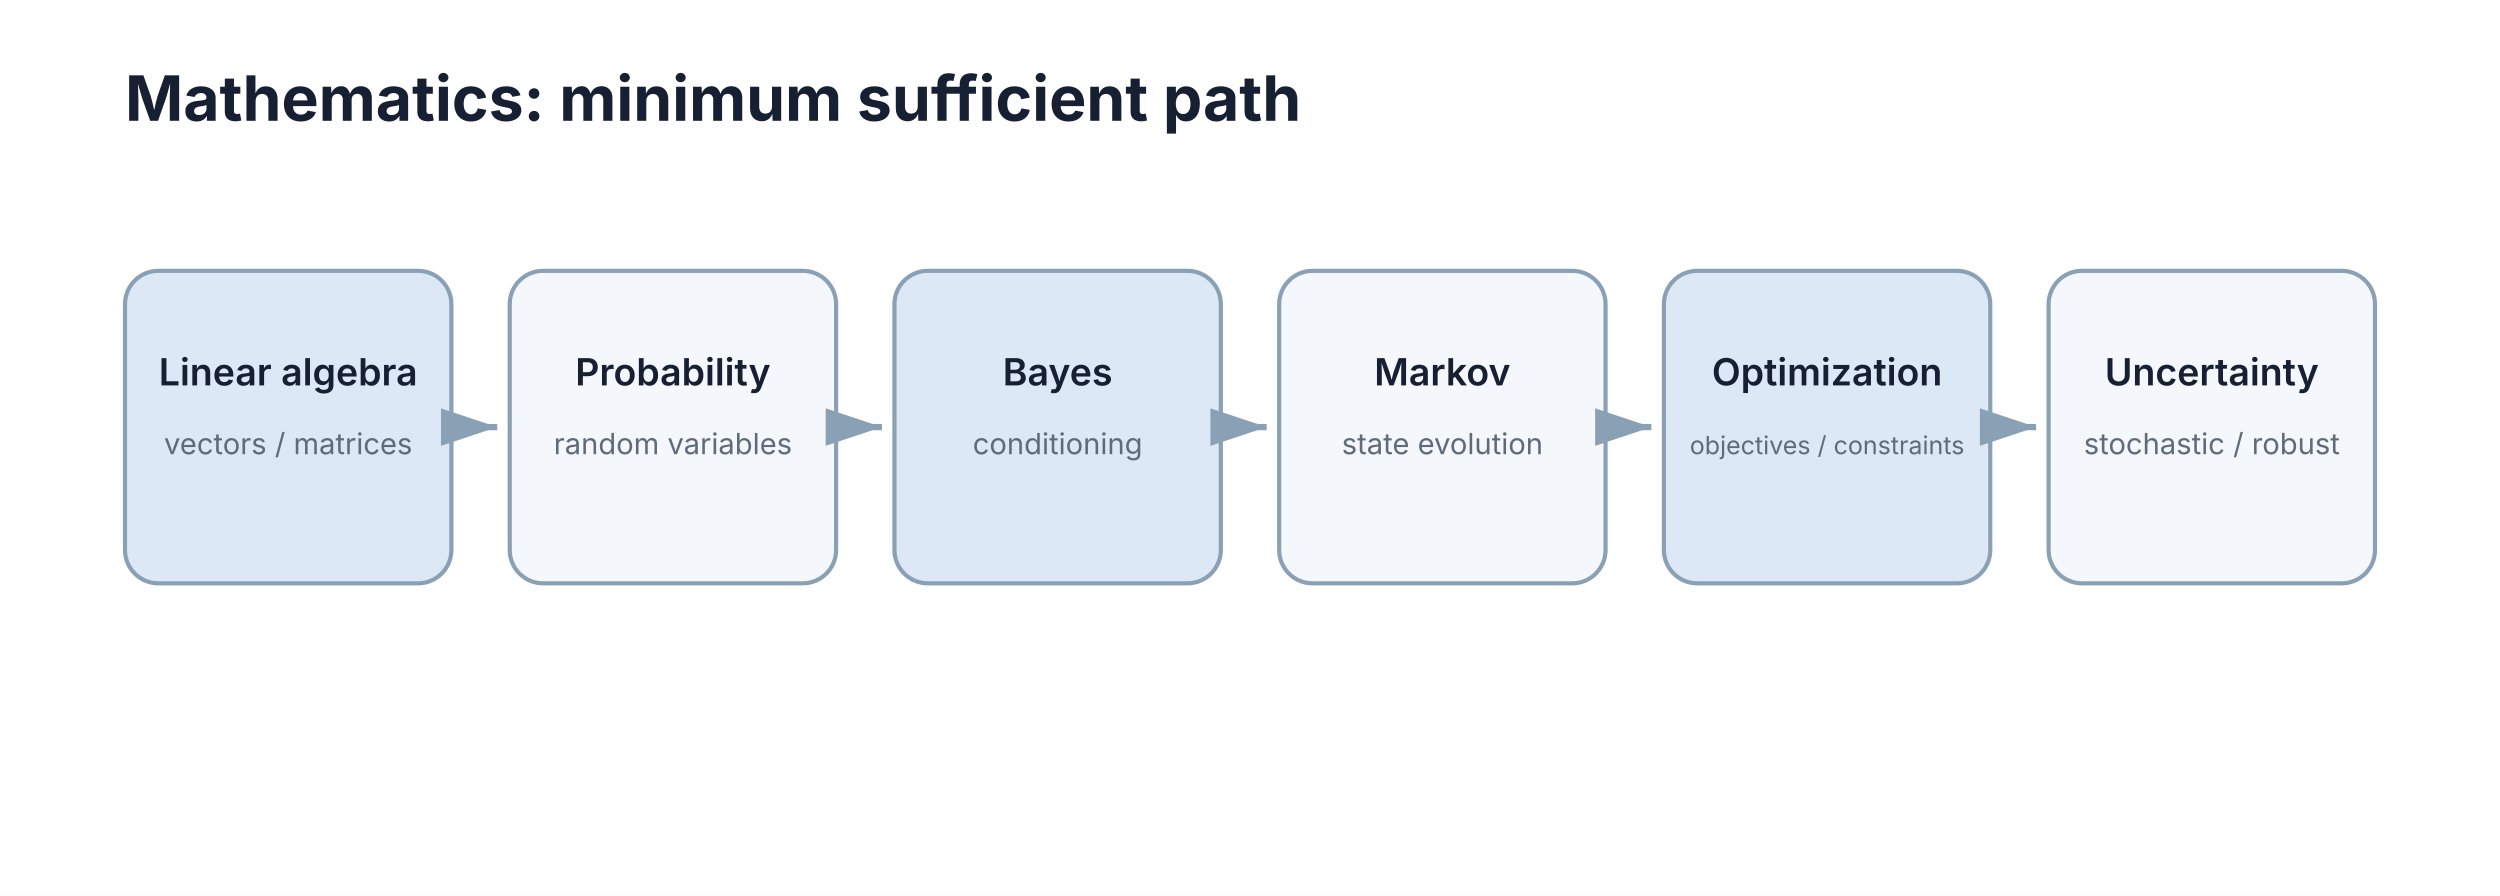
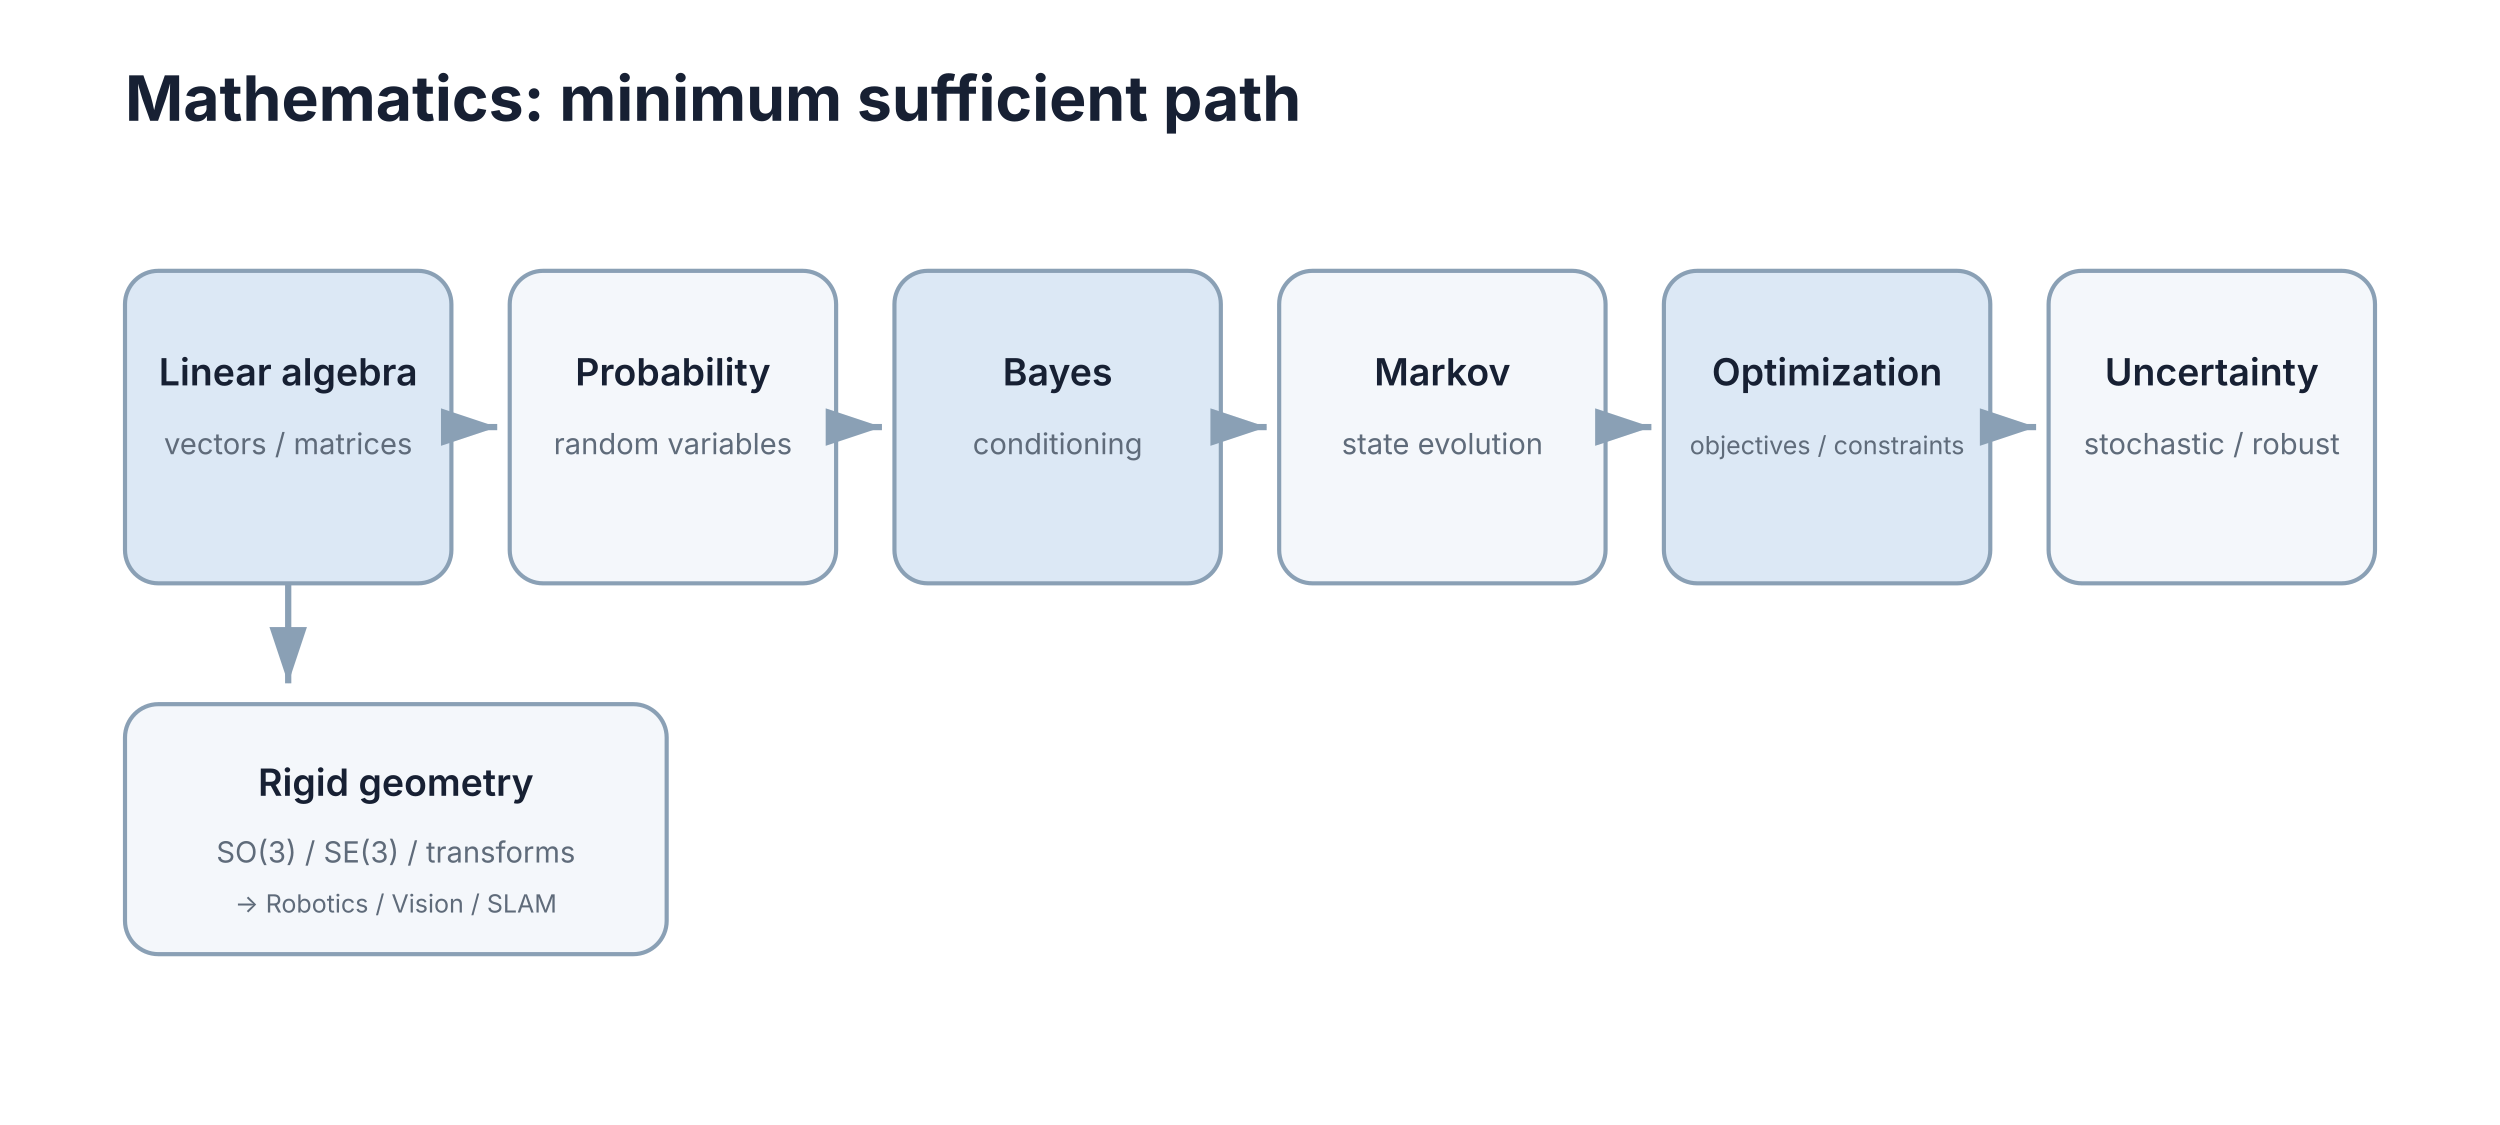
- <svg xmlns="http://www.w3.org/2000/svg" width="1200" height="430" viewBox="0 0 1200 430" role="img" aria-label="Mathematics minimum sufficient path">
-   <rect width="1200" height="430" fill="#ffffff" />
+ <svg xmlns="http://www.w3.org/2000/svg" width="1200" height="540" viewBox="0 0 1200 540" role="img" aria-label="Mathematics minimum sufficient path">
+   <rect width="1200" height="540" fill="#ffffff" />
  <style>
    text{font-family:Inter,Arial,sans-serif;fill:#172033}
    .t{font-size:30px;font-weight:700}.s{font-size:18px;font-weight:600}.m{font-size:14px;fill:#5f6b7a}.m-fit{font-size:12px;fill:#5f6b7a}
    .box{fill:#f4f7fb;stroke:#8aa0b5;stroke-width:2}.accent{fill:#dce8f5;stroke:#8aa0b5;stroke-width:2}
    .arrow{stroke:#8aa0b5;stroke-width:3;fill:none;marker-end:url(#a)}
  </style>
  <defs>
    <marker id="a" markerWidth="10" markerHeight="10" refX="9" refY="3" orient="auto">
      <path d="M0,0 L0,6 L9,3 z" fill="#8aa0b5" />
    </marker>
  </defs>
  <text x="60" y="58" class="t">Mathematics: minimum sufficient path</text>
  <rect x="60" y="130" rx="16" width="156.667" height="150" class="accent" />
  <text x="138.333" y="185" text-anchor="middle" class="s">Linear algebra</text>
  <text x="138.333" y="218" text-anchor="middle" class="m">vectors / matrices</text>
  <path d="M216.667 205 L238.667 205" class="arrow" />
  <rect x="244.667" y="130" rx="16" width="156.667" height="150" class="box" />
  <text x="323" y="185" text-anchor="middle" class="s">Probability</text>
  <text x="323" y="218" text-anchor="middle" class="m">random variables</text>
  <path d="M401.334 205 L423.334 205" class="arrow" />
  <rect x="429.334" y="130" rx="16" width="156.667" height="150" class="accent" />
  <text x="507.667" y="185" text-anchor="middle" class="s">Bayes</text>
  <text x="507.667" y="218" text-anchor="middle" class="m">conditioning</text>
  <path d="M586.001 205 L608.001 205" class="arrow" />
  <rect x="614" y="130" rx="16" width="156.667" height="150" class="box" />
  <text x="692.333" y="185" text-anchor="middle" class="s">Markov</text>
  <text x="692.333" y="218" text-anchor="middle" class="m">state evolution</text>
  <path d="M770.667 205 L792.667 205" class="arrow" />
  <rect x="798.667" y="130" rx="16" width="156.667" height="150" class="accent" />
  <text x="877" y="185" text-anchor="middle" class="s">Optimization</text>
  <text x="877" y="218" text-anchor="middle" class="m-fit">objectives / constraints</text>
  <path d="M955.334 205 L977.334 205" class="arrow" />
  <rect x="983.333" y="130" rx="16" width="156.667" height="150" class="box" />
  <text x="1061.667" y="185" text-anchor="middle" class="s">Uncertainty</text>
  <text x="1061.667" y="218" text-anchor="middle" class="m">stochastic / robust</text>
+   <path d="M138.333 280 L138.333 328" class="arrow" />
+   <rect x="60" y="338" rx="16" width="260" height="120" class="box" />
+   <text x="190" y="382" text-anchor="middle" class="s">Rigid geometry</text>
+   <text x="190" y="414" text-anchor="middle" class="m">SO(3) / SE(3) / transforms</text>
+   <text x="190" y="438" text-anchor="middle" class="m-fit">→ Robotics / Vision / SLAM</text>
</svg>
